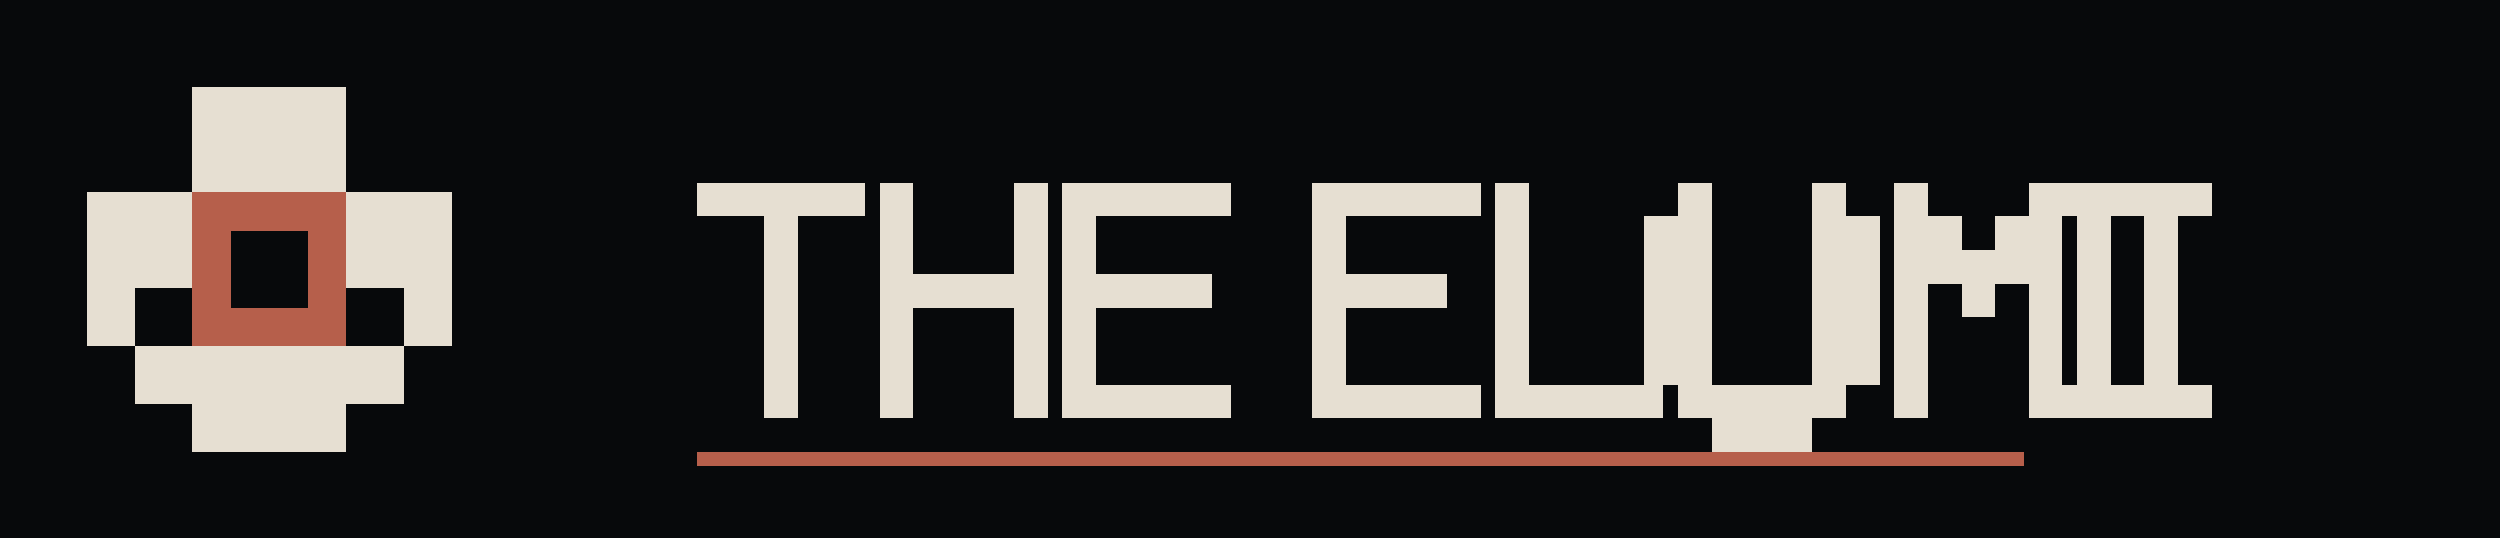
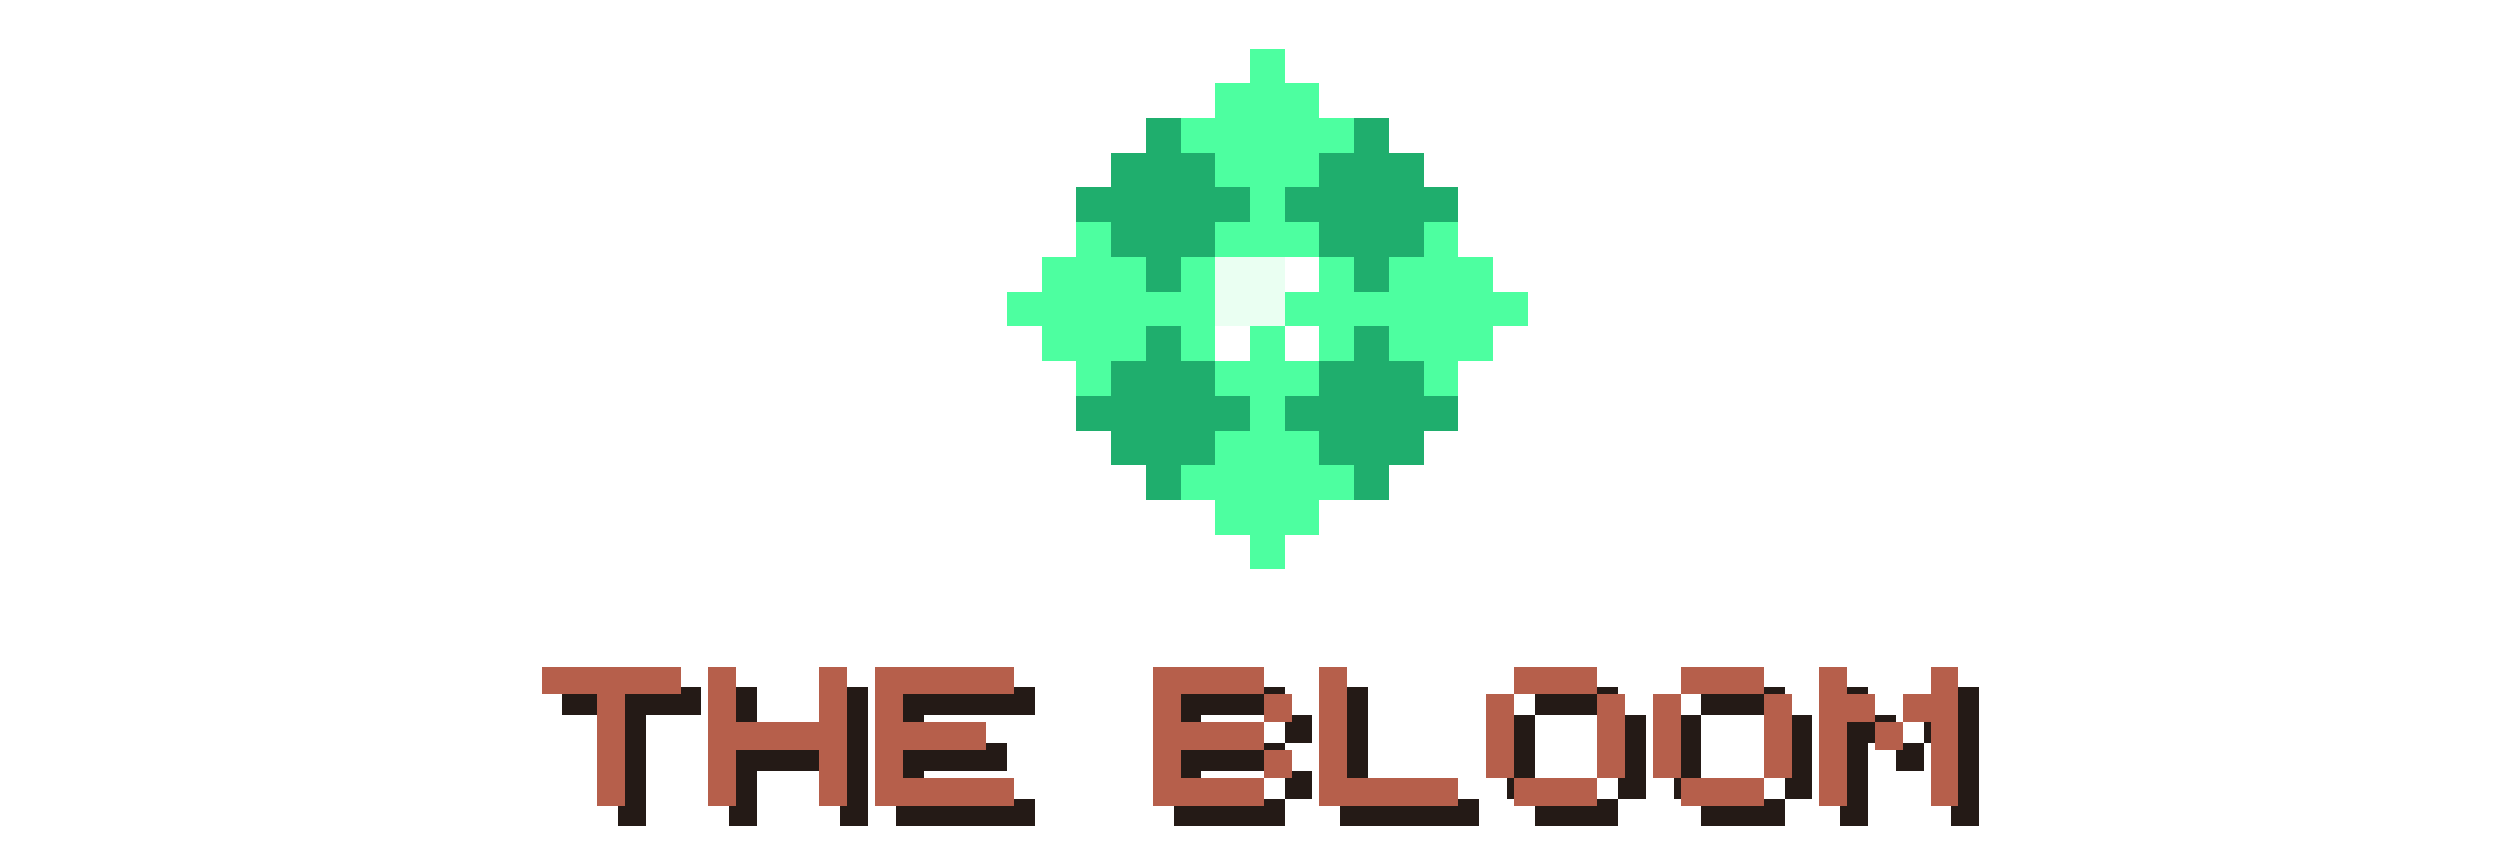
- <svg xmlns="http://www.w3.org/2000/svg" viewBox="0 0 520 112" shape-rendering="crispEdges" role="img" aria-labelledby="title">
-   <rect width="520" height="112" fill="#07090b" />
-   <g transform="translate(18 18)">
-     <rect x="22" y="0" width="32" height="10" fill="#e6dfd2" />
-     <rect x="10" y="10" width="56" height="12" fill="#e6dfd2" />
-     <rect x="0" y="22" width="22" height="32" fill="#e6dfd2" />
-     <rect x="54" y="22" width="22" height="32" fill="#e6dfd2" />
-     <rect x="10" y="54" width="56" height="12" fill="#e6dfd2" />
-     <rect x="22" y="66" width="32" height="10" fill="#e6dfd2" />
-     <rect x="10" y="10" width="12" height="12" fill="#07090b" />
-     <rect x="54" y="10" width="12" height="12" fill="#07090b" />
-     <rect x="10" y="42" width="12" height="12" fill="#07090b" />
-     <rect x="54" y="42" width="12" height="12" fill="#07090b" />
-     <rect x="22" y="22" width="32" height="32" fill="#b65f4b" />
-     <rect x="30" y="30" width="16" height="16" fill="#07090b" />
-   </g>
-   <g fill="#e6dfd2">
-     <path d="M145 38h35v7h-14v42h-7V45h-14z" />
-     <path d="M183 38h7v19h21V38h7v49h-7V64h-21v23h-7z" />
-     <path d="M221 38h35v7h-28v12h24v7h-24v16h28v7h-35z" />
-     <path d="M273 38h35v7h-28v12h21v7h-21v16h28v7h-35z" />
-     <path d="M311 38h7v42h28v7h-35z" />
-     <path d="M349 38h7v7h21v-7h7v7h7v35h-7v7h-7v7h-21v-7h-7v-7h-7V45h7zm7 7v35h21V45z" />
-     <path d="M394 38h7v7h7v7h7v-7h7v-7h7v49h-7V59h-7v7h-7v-7h-7v28h-7z" />
-     <path d="M425 38h35v7h-7v35h7v7h-35v-7h7V45h-7zm14 7v35h7V45z" />
-   </g>
-   <rect x="145" y="94" width="276" height="3" fill="#b65f4b" />
+ <svg xmlns="http://www.w3.org/2000/svg" viewBox="0 0 360 124" shape-rendering="crispEdges">
+   <rect x="180" y="7" width="5" height="5" fill="#4dffa0" />
+   <rect x="175" y="12" width="5" height="5" fill="#4dffa0" />
+   <rect x="180" y="12" width="5" height="5" fill="#4dffa0" />
+   <rect x="185" y="12" width="5" height="5" fill="#4dffa0" />
+   <rect x="170" y="17" width="5" height="5" fill="#4dffa0" />
+   <rect x="175" y="17" width="5" height="5" fill="#4dffa0" />
+   <rect x="180" y="17" width="5" height="5" fill="#4dffa0" />
+   <rect x="185" y="17" width="5" height="5" fill="#4dffa0" />
+   <rect x="190" y="17" width="5" height="5" fill="#4dffa0" />
+   <rect x="165" y="22" width="5" height="5" fill="#4dffa0" />
+   <rect x="170" y="22" width="5" height="5" fill="#4dffa0" />
+   <rect x="175" y="22" width="5" height="5" fill="#4dffa0" />
+   <rect x="180" y="22" width="5" height="5" fill="#4dffa0" />
+   <rect x="185" y="22" width="5" height="5" fill="#4dffa0" />
+   <rect x="190" y="22" width="5" height="5" fill="#4dffa0" />
+   <rect x="195" y="22" width="5" height="5" fill="#4dffa0" />
+   <rect x="170" y="27" width="5" height="5" fill="#4dffa0" />
+   <rect x="175" y="27" width="5" height="5" fill="#4dffa0" />
+   <rect x="180" y="27" width="5" height="5" fill="#4dffa0" />
+   <rect x="185" y="27" width="5" height="5" fill="#4dffa0" />
+   <rect x="190" y="27" width="5" height="5" fill="#4dffa0" />
+   <rect x="175" y="32" width="5" height="5" fill="#4dffa0" />
+   <rect x="180" y="32" width="5" height="5" fill="#4dffa0" />
+   <rect x="185" y="32" width="5" height="5" fill="#4dffa0" />
+   <rect x="180" y="37" width="5" height="5" fill="#4dffa0" />
+   <rect x="200" y="27" width="5" height="5" fill="#4dffa0" />
+   <rect x="195" y="32" width="5" height="5" fill="#4dffa0" />
+   <rect x="200" y="32" width="5" height="5" fill="#4dffa0" />
+   <rect x="205" y="32" width="5" height="5" fill="#4dffa0" />
+   <rect x="190" y="37" width="5" height="5" fill="#4dffa0" />
+   <rect x="195" y="37" width="5" height="5" fill="#4dffa0" />
+   <rect x="200" y="37" width="5" height="5" fill="#4dffa0" />
+   <rect x="205" y="37" width="5" height="5" fill="#4dffa0" />
+   <rect x="210" y="37" width="5" height="5" fill="#4dffa0" />
+   <rect x="185" y="42" width="5" height="5" fill="#4dffa0" />
+   <rect x="190" y="42" width="5" height="5" fill="#4dffa0" />
+   <rect x="195" y="42" width="5" height="5" fill="#4dffa0" />
+   <rect x="200" y="42" width="5" height="5" fill="#4dffa0" />
+   <rect x="205" y="42" width="5" height="5" fill="#4dffa0" />
+   <rect x="210" y="42" width="5" height="5" fill="#4dffa0" />
+   <rect x="215" y="42" width="5" height="5" fill="#4dffa0" />
+   <rect x="190" y="47" width="5" height="5" fill="#4dffa0" />
+   <rect x="195" y="47" width="5" height="5" fill="#4dffa0" />
+   <rect x="200" y="47" width="5" height="5" fill="#4dffa0" />
+   <rect x="205" y="47" width="5" height="5" fill="#4dffa0" />
+   <rect x="210" y="47" width="5" height="5" fill="#4dffa0" />
+   <rect x="195" y="52" width="5" height="5" fill="#4dffa0" />
+   <rect x="200" y="52" width="5" height="5" fill="#4dffa0" />
+   <rect x="205" y="52" width="5" height="5" fill="#4dffa0" />
+   <rect x="200" y="57" width="5" height="5" fill="#4dffa0" />
+   <rect x="180" y="47" width="5" height="5" fill="#4dffa0" />
+   <rect x="175" y="52" width="5" height="5" fill="#4dffa0" />
+   <rect x="180" y="52" width="5" height="5" fill="#4dffa0" />
+   <rect x="185" y="52" width="5" height="5" fill="#4dffa0" />
+   <rect x="170" y="57" width="5" height="5" fill="#4dffa0" />
+   <rect x="175" y="57" width="5" height="5" fill="#4dffa0" />
+   <rect x="180" y="57" width="5" height="5" fill="#4dffa0" />
+   <rect x="185" y="57" width="5" height="5" fill="#4dffa0" />
+   <rect x="190" y="57" width="5" height="5" fill="#4dffa0" />
+   <rect x="165" y="62" width="5" height="5" fill="#4dffa0" />
+   <rect x="170" y="62" width="5" height="5" fill="#4dffa0" />
+   <rect x="175" y="62" width="5" height="5" fill="#4dffa0" />
+   <rect x="180" y="62" width="5" height="5" fill="#4dffa0" />
+   <rect x="185" y="62" width="5" height="5" fill="#4dffa0" />
+   <rect x="190" y="62" width="5" height="5" fill="#4dffa0" />
+   <rect x="195" y="62" width="5" height="5" fill="#4dffa0" />
+   <rect x="170" y="67" width="5" height="5" fill="#4dffa0" />
+   <rect x="175" y="67" width="5" height="5" fill="#4dffa0" />
+   <rect x="180" y="67" width="5" height="5" fill="#4dffa0" />
+   <rect x="185" y="67" width="5" height="5" fill="#4dffa0" />
+   <rect x="190" y="67" width="5" height="5" fill="#4dffa0" />
+   <rect x="175" y="72" width="5" height="5" fill="#4dffa0" />
+   <rect x="180" y="72" width="5" height="5" fill="#4dffa0" />
+   <rect x="185" y="72" width="5" height="5" fill="#4dffa0" />
+   <rect x="180" y="77" width="5" height="5" fill="#4dffa0" />
+   <rect x="160" y="27" width="5" height="5" fill="#4dffa0" />
+   <rect x="155" y="32" width="5" height="5" fill="#4dffa0" />
+   <rect x="160" y="32" width="5" height="5" fill="#4dffa0" />
+   <rect x="165" y="32" width="5" height="5" fill="#4dffa0" />
+   <rect x="150" y="37" width="5" height="5" fill="#4dffa0" />
+   <rect x="155" y="37" width="5" height="5" fill="#4dffa0" />
+   <rect x="160" y="37" width="5" height="5" fill="#4dffa0" />
+   <rect x="165" y="37" width="5" height="5" fill="#4dffa0" />
+   <rect x="170" y="37" width="5" height="5" fill="#4dffa0" />
+   <rect x="145" y="42" width="5" height="5" fill="#4dffa0" />
+   <rect x="150" y="42" width="5" height="5" fill="#4dffa0" />
+   <rect x="155" y="42" width="5" height="5" fill="#4dffa0" />
+   <rect x="160" y="42" width="5" height="5" fill="#4dffa0" />
+   <rect x="165" y="42" width="5" height="5" fill="#4dffa0" />
+   <rect x="170" y="42" width="5" height="5" fill="#4dffa0" />
+   <rect x="175" y="42" width="5" height="5" fill="#4dffa0" />
+   <rect x="150" y="47" width="5" height="5" fill="#4dffa0" />
+   <rect x="155" y="47" width="5" height="5" fill="#4dffa0" />
+   <rect x="160" y="47" width="5" height="5" fill="#4dffa0" />
+   <rect x="165" y="47" width="5" height="5" fill="#4dffa0" />
+   <rect x="170" y="47" width="5" height="5" fill="#4dffa0" />
+   <rect x="155" y="52" width="5" height="5" fill="#4dffa0" />
+   <rect x="160" y="52" width="5" height="5" fill="#4dffa0" />
+   <rect x="165" y="52" width="5" height="5" fill="#4dffa0" />
+   <rect x="160" y="57" width="5" height="5" fill="#4dffa0" />
+   <rect x="195" y="17" width="5" height="5" fill="#1fae6d" />
+   <rect x="190" y="22" width="5" height="5" fill="#1fae6d" />
+   <rect x="195" y="22" width="5" height="5" fill="#1fae6d" />
+   <rect x="200" y="22" width="5" height="5" fill="#1fae6d" />
+   <rect x="185" y="27" width="5" height="5" fill="#1fae6d" />
+   <rect x="190" y="27" width="5" height="5" fill="#1fae6d" />
+   <rect x="195" y="27" width="5" height="5" fill="#1fae6d" />
+   <rect x="200" y="27" width="5" height="5" fill="#1fae6d" />
+   <rect x="205" y="27" width="5" height="5" fill="#1fae6d" />
+   <rect x="190" y="32" width="5" height="5" fill="#1fae6d" />
+   <rect x="195" y="32" width="5" height="5" fill="#1fae6d" />
+   <rect x="200" y="32" width="5" height="5" fill="#1fae6d" />
+   <rect x="195" y="37" width="5" height="5" fill="#1fae6d" />
+   <rect x="165" y="17" width="5" height="5" fill="#1fae6d" />
+   <rect x="160" y="22" width="5" height="5" fill="#1fae6d" />
+   <rect x="165" y="22" width="5" height="5" fill="#1fae6d" />
+   <rect x="170" y="22" width="5" height="5" fill="#1fae6d" />
+   <rect x="155" y="27" width="5" height="5" fill="#1fae6d" />
+   <rect x="160" y="27" width="5" height="5" fill="#1fae6d" />
+   <rect x="165" y="27" width="5" height="5" fill="#1fae6d" />
+   <rect x="170" y="27" width="5" height="5" fill="#1fae6d" />
+   <rect x="175" y="27" width="5" height="5" fill="#1fae6d" />
+   <rect x="160" y="32" width="5" height="5" fill="#1fae6d" />
+   <rect x="165" y="32" width="5" height="5" fill="#1fae6d" />
+   <rect x="170" y="32" width="5" height="5" fill="#1fae6d" />
+   <rect x="165" y="37" width="5" height="5" fill="#1fae6d" />
+   <rect x="195" y="47" width="5" height="5" fill="#1fae6d" />
+   <rect x="190" y="52" width="5" height="5" fill="#1fae6d" />
+   <rect x="195" y="52" width="5" height="5" fill="#1fae6d" />
+   <rect x="200" y="52" width="5" height="5" fill="#1fae6d" />
+   <rect x="185" y="57" width="5" height="5" fill="#1fae6d" />
+   <rect x="190" y="57" width="5" height="5" fill="#1fae6d" />
+   <rect x="195" y="57" width="5" height="5" fill="#1fae6d" />
+   <rect x="200" y="57" width="5" height="5" fill="#1fae6d" />
+   <rect x="205" y="57" width="5" height="5" fill="#1fae6d" />
+   <rect x="190" y="62" width="5" height="5" fill="#1fae6d" />
+   <rect x="195" y="62" width="5" height="5" fill="#1fae6d" />
+   <rect x="200" y="62" width="5" height="5" fill="#1fae6d" />
+   <rect x="195" y="67" width="5" height="5" fill="#1fae6d" />
+   <rect x="165" y="47" width="5" height="5" fill="#1fae6d" />
+   <rect x="160" y="52" width="5" height="5" fill="#1fae6d" />
+   <rect x="165" y="52" width="5" height="5" fill="#1fae6d" />
+   <rect x="170" y="52" width="5" height="5" fill="#1fae6d" />
+   <rect x="155" y="57" width="5" height="5" fill="#1fae6d" />
+   <rect x="160" y="57" width="5" height="5" fill="#1fae6d" />
+   <rect x="165" y="57" width="5" height="5" fill="#1fae6d" />
+   <rect x="170" y="57" width="5" height="5" fill="#1fae6d" />
+   <rect x="175" y="57" width="5" height="5" fill="#1fae6d" />
+   <rect x="160" y="62" width="5" height="5" fill="#1fae6d" />
+   <rect x="165" y="62" width="5" height="5" fill="#1fae6d" />
+   <rect x="170" y="62" width="5" height="5" fill="#1fae6d" />
+   <rect x="165" y="67" width="5" height="5" fill="#1fae6d" />
+   <rect x="175" y="37" width="5" height="5" fill="#eafff2" />
+   <rect x="180" y="37" width="5" height="5" fill="#eafff2" />
+   <rect x="175" y="42" width="5" height="5" fill="#eafff2" />
+   <rect x="180" y="42" width="5" height="5" fill="#eafff2" />
+   <rect x="81" y="99" width="4" height="4" fill="#241a16" />
+   <rect x="85" y="99" width="4" height="4" fill="#241a16" />
+   <rect x="89" y="99" width="4" height="4" fill="#241a16" />
+   <rect x="93" y="99" width="4" height="4" fill="#241a16" />
+   <rect x="97" y="99" width="4" height="4" fill="#241a16" />
+   <rect x="89" y="103" width="4" height="4" fill="#241a16" />
+   <rect x="89" y="107" width="4" height="4" fill="#241a16" />
+   <rect x="89" y="111" width="4" height="4" fill="#241a16" />
+   <rect x="89" y="115" width="4" height="4" fill="#241a16" />
+   <rect x="105" y="99" width="4" height="4" fill="#241a16" />
+   <rect x="121" y="99" width="4" height="4" fill="#241a16" />
+   <rect x="105" y="103" width="4" height="4" fill="#241a16" />
+   <rect x="121" y="103" width="4" height="4" fill="#241a16" />
+   <rect x="105" y="107" width="4" height="4" fill="#241a16" />
+   <rect x="109" y="107" width="4" height="4" fill="#241a16" />
+   <rect x="113" y="107" width="4" height="4" fill="#241a16" />
+   <rect x="117" y="107" width="4" height="4" fill="#241a16" />
+   <rect x="121" y="107" width="4" height="4" fill="#241a16" />
+   <rect x="105" y="111" width="4" height="4" fill="#241a16" />
+   <rect x="121" y="111" width="4" height="4" fill="#241a16" />
+   <rect x="105" y="115" width="4" height="4" fill="#241a16" />
+   <rect x="121" y="115" width="4" height="4" fill="#241a16" />
+   <rect x="129" y="99" width="4" height="4" fill="#241a16" />
+   <rect x="133" y="99" width="4" height="4" fill="#241a16" />
+   <rect x="137" y="99" width="4" height="4" fill="#241a16" />
+   <rect x="141" y="99" width="4" height="4" fill="#241a16" />
+   <rect x="145" y="99" width="4" height="4" fill="#241a16" />
+   <rect x="129" y="103" width="4" height="4" fill="#241a16" />
+   <rect x="129" y="107" width="4" height="4" fill="#241a16" />
+   <rect x="133" y="107" width="4" height="4" fill="#241a16" />
+   <rect x="137" y="107" width="4" height="4" fill="#241a16" />
+   <rect x="141" y="107" width="4" height="4" fill="#241a16" />
+   <rect x="129" y="111" width="4" height="4" fill="#241a16" />
+   <rect x="129" y="115" width="4" height="4" fill="#241a16" />
+   <rect x="133" y="115" width="4" height="4" fill="#241a16" />
+   <rect x="137" y="115" width="4" height="4" fill="#241a16" />
+   <rect x="141" y="115" width="4" height="4" fill="#241a16" />
+   <rect x="145" y="115" width="4" height="4" fill="#241a16" />
+   <rect x="169" y="99" width="4" height="4" fill="#241a16" />
+   <rect x="173" y="99" width="4" height="4" fill="#241a16" />
+   <rect x="177" y="99" width="4" height="4" fill="#241a16" />
+   <rect x="181" y="99" width="4" height="4" fill="#241a16" />
+   <rect x="169" y="103" width="4" height="4" fill="#241a16" />
+   <rect x="185" y="103" width="4" height="4" fill="#241a16" />
+   <rect x="169" y="107" width="4" height="4" fill="#241a16" />
+   <rect x="173" y="107" width="4" height="4" fill="#241a16" />
+   <rect x="177" y="107" width="4" height="4" fill="#241a16" />
+   <rect x="181" y="107" width="4" height="4" fill="#241a16" />
+   <rect x="169" y="111" width="4" height="4" fill="#241a16" />
+   <rect x="185" y="111" width="4" height="4" fill="#241a16" />
+   <rect x="169" y="115" width="4" height="4" fill="#241a16" />
+   <rect x="173" y="115" width="4" height="4" fill="#241a16" />
+   <rect x="177" y="115" width="4" height="4" fill="#241a16" />
+   <rect x="181" y="115" width="4" height="4" fill="#241a16" />
+   <rect x="193" y="99" width="4" height="4" fill="#241a16" />
+   <rect x="193" y="103" width="4" height="4" fill="#241a16" />
+   <rect x="193" y="107" width="4" height="4" fill="#241a16" />
+   <rect x="193" y="111" width="4" height="4" fill="#241a16" />
+   <rect x="193" y="115" width="4" height="4" fill="#241a16" />
+   <rect x="197" y="115" width="4" height="4" fill="#241a16" />
+   <rect x="201" y="115" width="4" height="4" fill="#241a16" />
+   <rect x="205" y="115" width="4" height="4" fill="#241a16" />
+   <rect x="209" y="115" width="4" height="4" fill="#241a16" />
+   <rect x="221" y="99" width="4" height="4" fill="#241a16" />
+   <rect x="225" y="99" width="4" height="4" fill="#241a16" />
+   <rect x="229" y="99" width="4" height="4" fill="#241a16" />
+   <rect x="217" y="103" width="4" height="4" fill="#241a16" />
+   <rect x="233" y="103" width="4" height="4" fill="#241a16" />
+   <rect x="217" y="107" width="4" height="4" fill="#241a16" />
+   <rect x="233" y="107" width="4" height="4" fill="#241a16" />
+   <rect x="217" y="111" width="4" height="4" fill="#241a16" />
+   <rect x="233" y="111" width="4" height="4" fill="#241a16" />
+   <rect x="221" y="115" width="4" height="4" fill="#241a16" />
+   <rect x="225" y="115" width="4" height="4" fill="#241a16" />
+   <rect x="229" y="115" width="4" height="4" fill="#241a16" />
+   <rect x="245" y="99" width="4" height="4" fill="#241a16" />
+   <rect x="249" y="99" width="4" height="4" fill="#241a16" />
+   <rect x="253" y="99" width="4" height="4" fill="#241a16" />
+   <rect x="241" y="103" width="4" height="4" fill="#241a16" />
+   <rect x="257" y="103" width="4" height="4" fill="#241a16" />
+   <rect x="241" y="107" width="4" height="4" fill="#241a16" />
+   <rect x="257" y="107" width="4" height="4" fill="#241a16" />
+   <rect x="241" y="111" width="4" height="4" fill="#241a16" />
+   <rect x="257" y="111" width="4" height="4" fill="#241a16" />
+   <rect x="245" y="115" width="4" height="4" fill="#241a16" />
+   <rect x="249" y="115" width="4" height="4" fill="#241a16" />
+   <rect x="253" y="115" width="4" height="4" fill="#241a16" />
+   <rect x="265" y="99" width="4" height="4" fill="#241a16" />
+   <rect x="281" y="99" width="4" height="4" fill="#241a16" />
+   <rect x="265" y="103" width="4" height="4" fill="#241a16" />
+   <rect x="269" y="103" width="4" height="4" fill="#241a16" />
+   <rect x="277" y="103" width="4" height="4" fill="#241a16" />
+   <rect x="281" y="103" width="4" height="4" fill="#241a16" />
+   <rect x="265" y="107" width="4" height="4" fill="#241a16" />
+   <rect x="273" y="107" width="4" height="4" fill="#241a16" />
+   <rect x="281" y="107" width="4" height="4" fill="#241a16" />
+   <rect x="265" y="111" width="4" height="4" fill="#241a16" />
+   <rect x="281" y="111" width="4" height="4" fill="#241a16" />
+   <rect x="265" y="115" width="4" height="4" fill="#241a16" />
+   <rect x="281" y="115" width="4" height="4" fill="#241a16" />
+   <rect x="78" y="96" width="4" height="4" fill="#b65f4b" />
+   <rect x="82" y="96" width="4" height="4" fill="#b65f4b" />
+   <rect x="86" y="96" width="4" height="4" fill="#b65f4b" />
+   <rect x="90" y="96" width="4" height="4" fill="#b65f4b" />
+   <rect x="94" y="96" width="4" height="4" fill="#b65f4b" />
+   <rect x="86" y="100" width="4" height="4" fill="#b65f4b" />
+   <rect x="86" y="104" width="4" height="4" fill="#b65f4b" />
+   <rect x="86" y="108" width="4" height="4" fill="#b65f4b" />
+   <rect x="86" y="112" width="4" height="4" fill="#b65f4b" />
+   <rect x="102" y="96" width="4" height="4" fill="#b65f4b" />
+   <rect x="118" y="96" width="4" height="4" fill="#b65f4b" />
+   <rect x="102" y="100" width="4" height="4" fill="#b65f4b" />
+   <rect x="118" y="100" width="4" height="4" fill="#b65f4b" />
+   <rect x="102" y="104" width="4" height="4" fill="#b65f4b" />
+   <rect x="106" y="104" width="4" height="4" fill="#b65f4b" />
+   <rect x="110" y="104" width="4" height="4" fill="#b65f4b" />
+   <rect x="114" y="104" width="4" height="4" fill="#b65f4b" />
+   <rect x="118" y="104" width="4" height="4" fill="#b65f4b" />
+   <rect x="102" y="108" width="4" height="4" fill="#b65f4b" />
+   <rect x="118" y="108" width="4" height="4" fill="#b65f4b" />
+   <rect x="102" y="112" width="4" height="4" fill="#b65f4b" />
+   <rect x="118" y="112" width="4" height="4" fill="#b65f4b" />
+   <rect x="126" y="96" width="4" height="4" fill="#b65f4b" />
+   <rect x="130" y="96" width="4" height="4" fill="#b65f4b" />
+   <rect x="134" y="96" width="4" height="4" fill="#b65f4b" />
+   <rect x="138" y="96" width="4" height="4" fill="#b65f4b" />
+   <rect x="142" y="96" width="4" height="4" fill="#b65f4b" />
+   <rect x="126" y="100" width="4" height="4" fill="#b65f4b" />
+   <rect x="126" y="104" width="4" height="4" fill="#b65f4b" />
+   <rect x="130" y="104" width="4" height="4" fill="#b65f4b" />
+   <rect x="134" y="104" width="4" height="4" fill="#b65f4b" />
+   <rect x="138" y="104" width="4" height="4" fill="#b65f4b" />
+   <rect x="126" y="108" width="4" height="4" fill="#b65f4b" />
+   <rect x="126" y="112" width="4" height="4" fill="#b65f4b" />
+   <rect x="130" y="112" width="4" height="4" fill="#b65f4b" />
+   <rect x="134" y="112" width="4" height="4" fill="#b65f4b" />
+   <rect x="138" y="112" width="4" height="4" fill="#b65f4b" />
+   <rect x="142" y="112" width="4" height="4" fill="#b65f4b" />
+   <rect x="166" y="96" width="4" height="4" fill="#b65f4b" />
+   <rect x="170" y="96" width="4" height="4" fill="#b65f4b" />
+   <rect x="174" y="96" width="4" height="4" fill="#b65f4b" />
+   <rect x="178" y="96" width="4" height="4" fill="#b65f4b" />
+   <rect x="166" y="100" width="4" height="4" fill="#b65f4b" />
+   <rect x="182" y="100" width="4" height="4" fill="#b65f4b" />
+   <rect x="166" y="104" width="4" height="4" fill="#b65f4b" />
+   <rect x="170" y="104" width="4" height="4" fill="#b65f4b" />
+   <rect x="174" y="104" width="4" height="4" fill="#b65f4b" />
+   <rect x="178" y="104" width="4" height="4" fill="#b65f4b" />
+   <rect x="166" y="108" width="4" height="4" fill="#b65f4b" />
+   <rect x="182" y="108" width="4" height="4" fill="#b65f4b" />
+   <rect x="166" y="112" width="4" height="4" fill="#b65f4b" />
+   <rect x="170" y="112" width="4" height="4" fill="#b65f4b" />
+   <rect x="174" y="112" width="4" height="4" fill="#b65f4b" />
+   <rect x="178" y="112" width="4" height="4" fill="#b65f4b" />
+   <rect x="190" y="96" width="4" height="4" fill="#b65f4b" />
+   <rect x="190" y="100" width="4" height="4" fill="#b65f4b" />
+   <rect x="190" y="104" width="4" height="4" fill="#b65f4b" />
+   <rect x="190" y="108" width="4" height="4" fill="#b65f4b" />
+   <rect x="190" y="112" width="4" height="4" fill="#b65f4b" />
+   <rect x="194" y="112" width="4" height="4" fill="#b65f4b" />
+   <rect x="198" y="112" width="4" height="4" fill="#b65f4b" />
+   <rect x="202" y="112" width="4" height="4" fill="#b65f4b" />
+   <rect x="206" y="112" width="4" height="4" fill="#b65f4b" />
+   <rect x="218" y="96" width="4" height="4" fill="#b65f4b" />
+   <rect x="222" y="96" width="4" height="4" fill="#b65f4b" />
+   <rect x="226" y="96" width="4" height="4" fill="#b65f4b" />
+   <rect x="214" y="100" width="4" height="4" fill="#b65f4b" />
+   <rect x="230" y="100" width="4" height="4" fill="#b65f4b" />
+   <rect x="214" y="104" width="4" height="4" fill="#b65f4b" />
+   <rect x="230" y="104" width="4" height="4" fill="#b65f4b" />
+   <rect x="214" y="108" width="4" height="4" fill="#b65f4b" />
+   <rect x="230" y="108" width="4" height="4" fill="#b65f4b" />
+   <rect x="218" y="112" width="4" height="4" fill="#b65f4b" />
+   <rect x="222" y="112" width="4" height="4" fill="#b65f4b" />
+   <rect x="226" y="112" width="4" height="4" fill="#b65f4b" />
+   <rect x="242" y="96" width="4" height="4" fill="#b65f4b" />
+   <rect x="246" y="96" width="4" height="4" fill="#b65f4b" />
+   <rect x="250" y="96" width="4" height="4" fill="#b65f4b" />
+   <rect x="238" y="100" width="4" height="4" fill="#b65f4b" />
+   <rect x="254" y="100" width="4" height="4" fill="#b65f4b" />
+   <rect x="238" y="104" width="4" height="4" fill="#b65f4b" />
+   <rect x="254" y="104" width="4" height="4" fill="#b65f4b" />
+   <rect x="238" y="108" width="4" height="4" fill="#b65f4b" />
+   <rect x="254" y="108" width="4" height="4" fill="#b65f4b" />
+   <rect x="242" y="112" width="4" height="4" fill="#b65f4b" />
+   <rect x="246" y="112" width="4" height="4" fill="#b65f4b" />
+   <rect x="250" y="112" width="4" height="4" fill="#b65f4b" />
+   <rect x="262" y="96" width="4" height="4" fill="#b65f4b" />
+   <rect x="278" y="96" width="4" height="4" fill="#b65f4b" />
+   <rect x="262" y="100" width="4" height="4" fill="#b65f4b" />
+   <rect x="266" y="100" width="4" height="4" fill="#b65f4b" />
+   <rect x="274" y="100" width="4" height="4" fill="#b65f4b" />
+   <rect x="278" y="100" width="4" height="4" fill="#b65f4b" />
+   <rect x="262" y="104" width="4" height="4" fill="#b65f4b" />
+   <rect x="270" y="104" width="4" height="4" fill="#b65f4b" />
+   <rect x="278" y="104" width="4" height="4" fill="#b65f4b" />
+   <rect x="262" y="108" width="4" height="4" fill="#b65f4b" />
+   <rect x="278" y="108" width="4" height="4" fill="#b65f4b" />
+   <rect x="262" y="112" width="4" height="4" fill="#b65f4b" />
+   <rect x="278" y="112" width="4" height="4" fill="#b65f4b" />
</svg>
